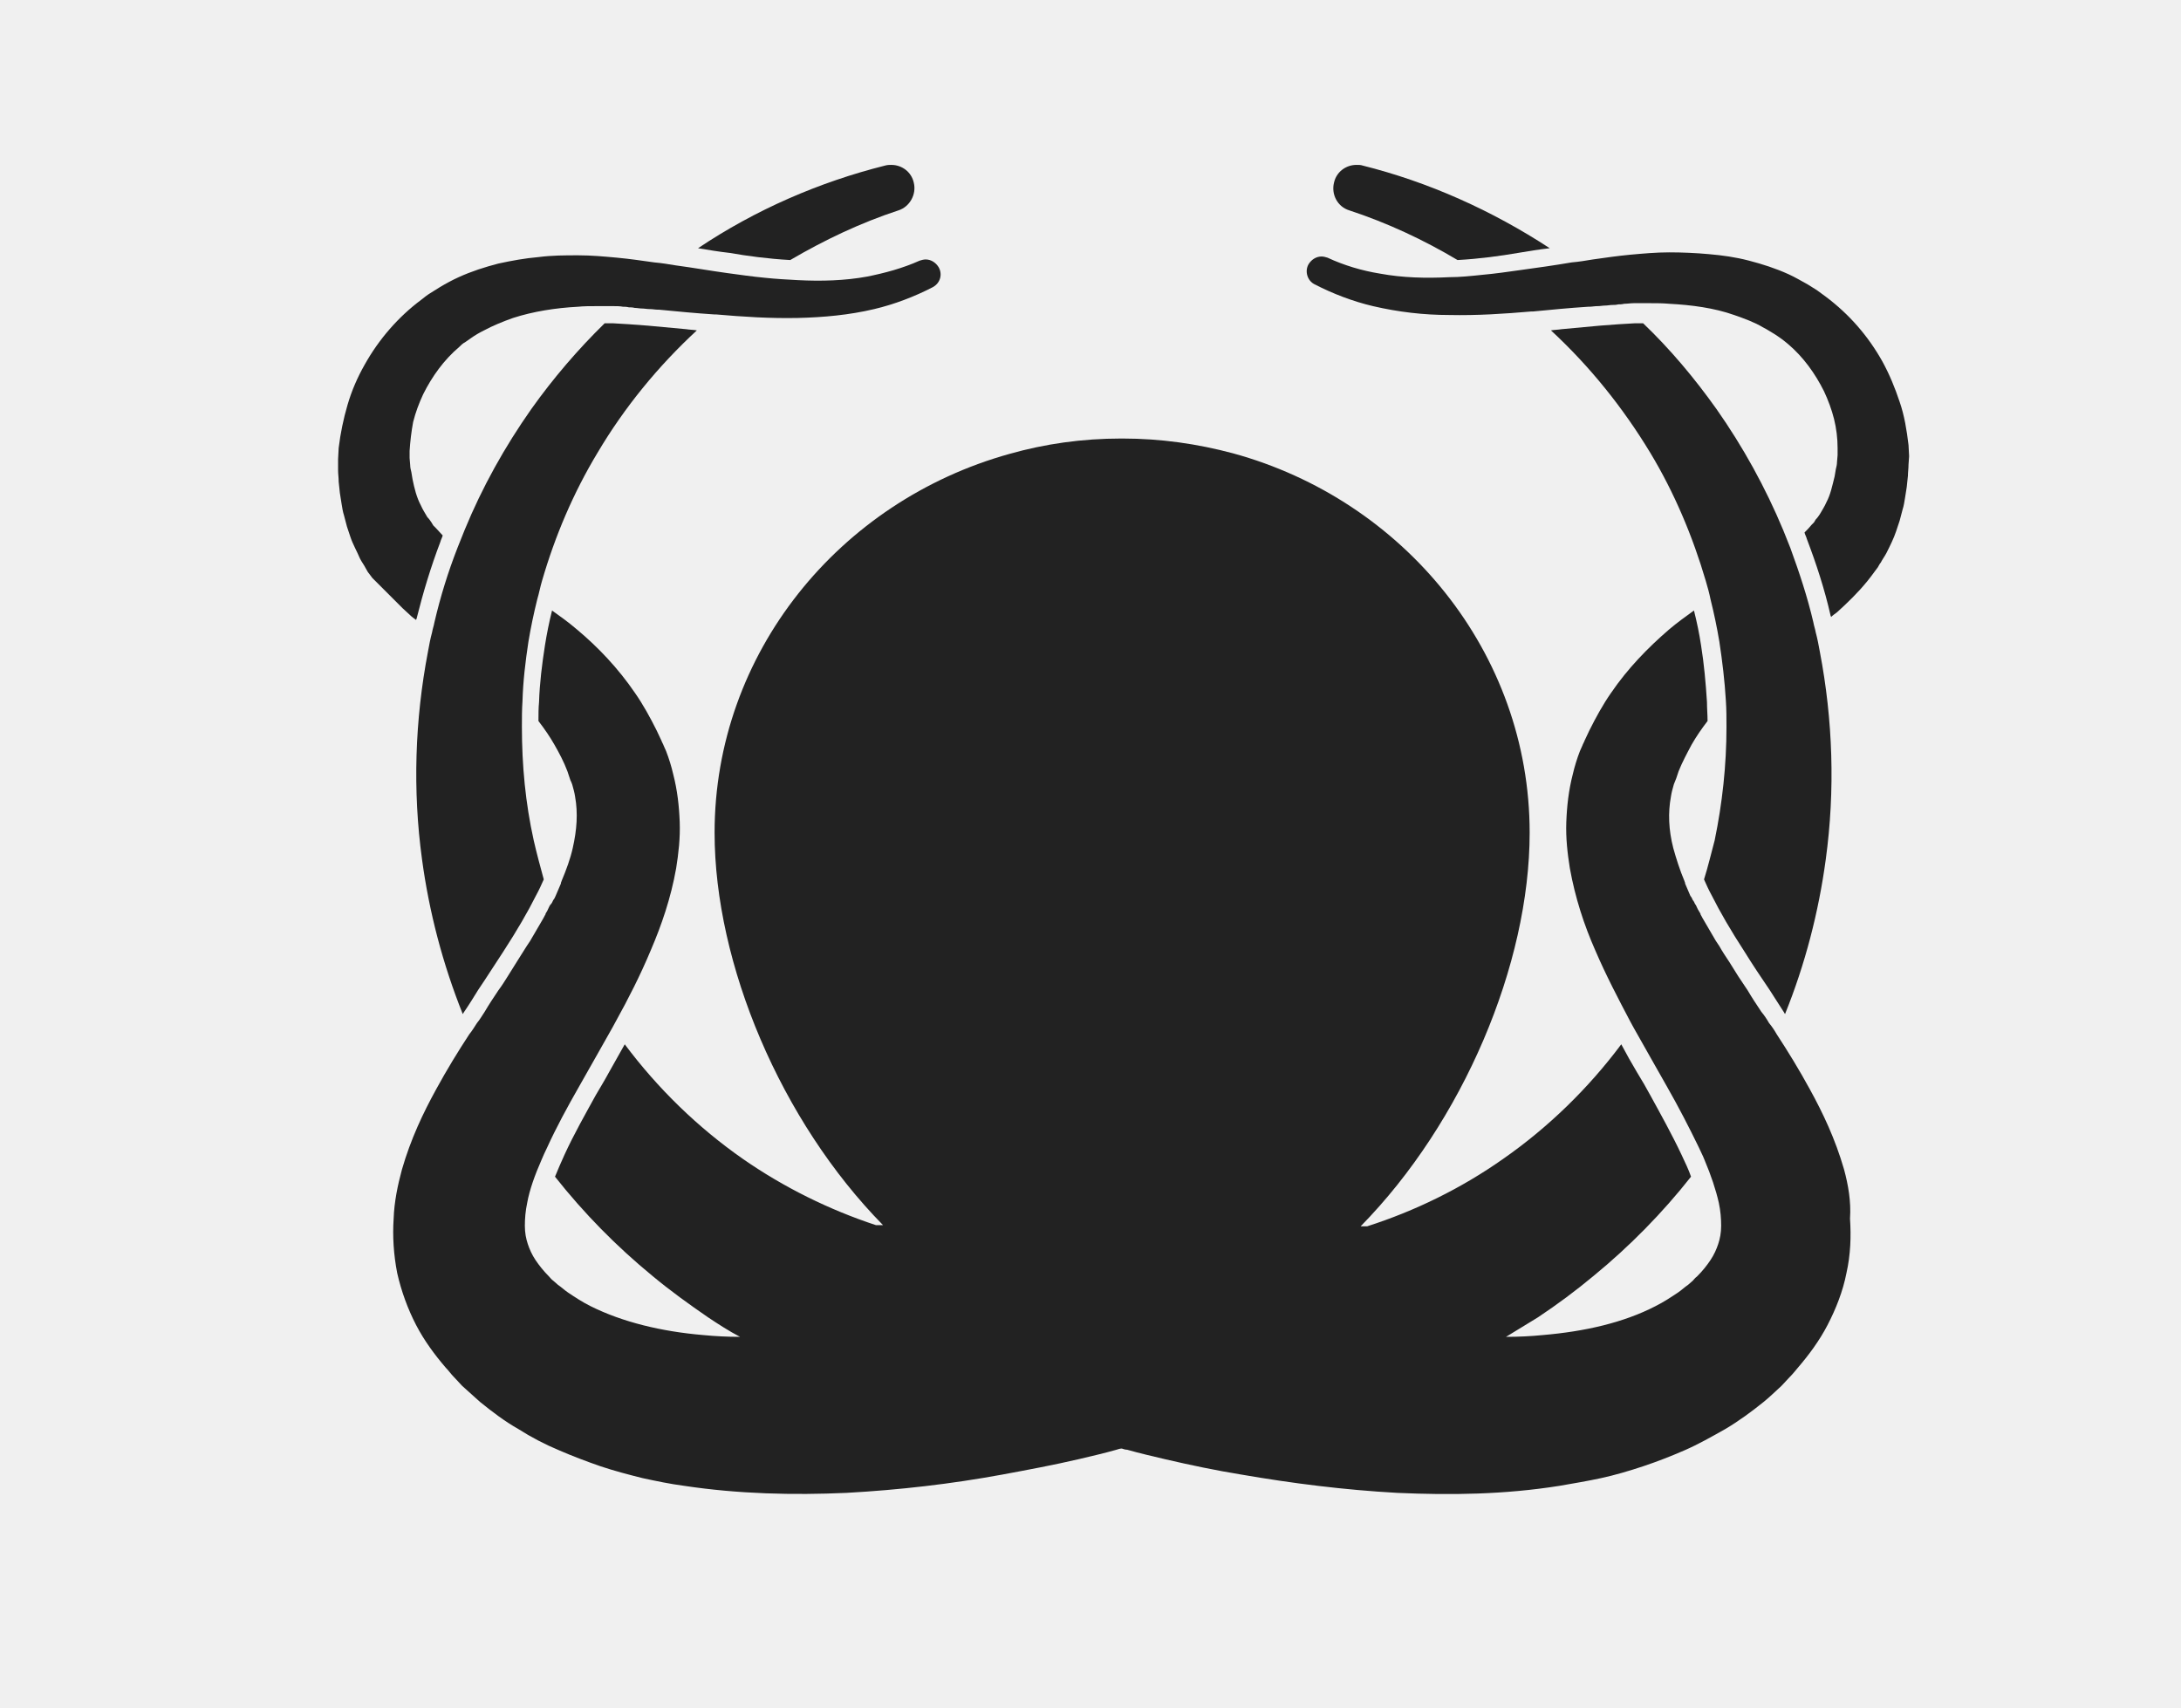
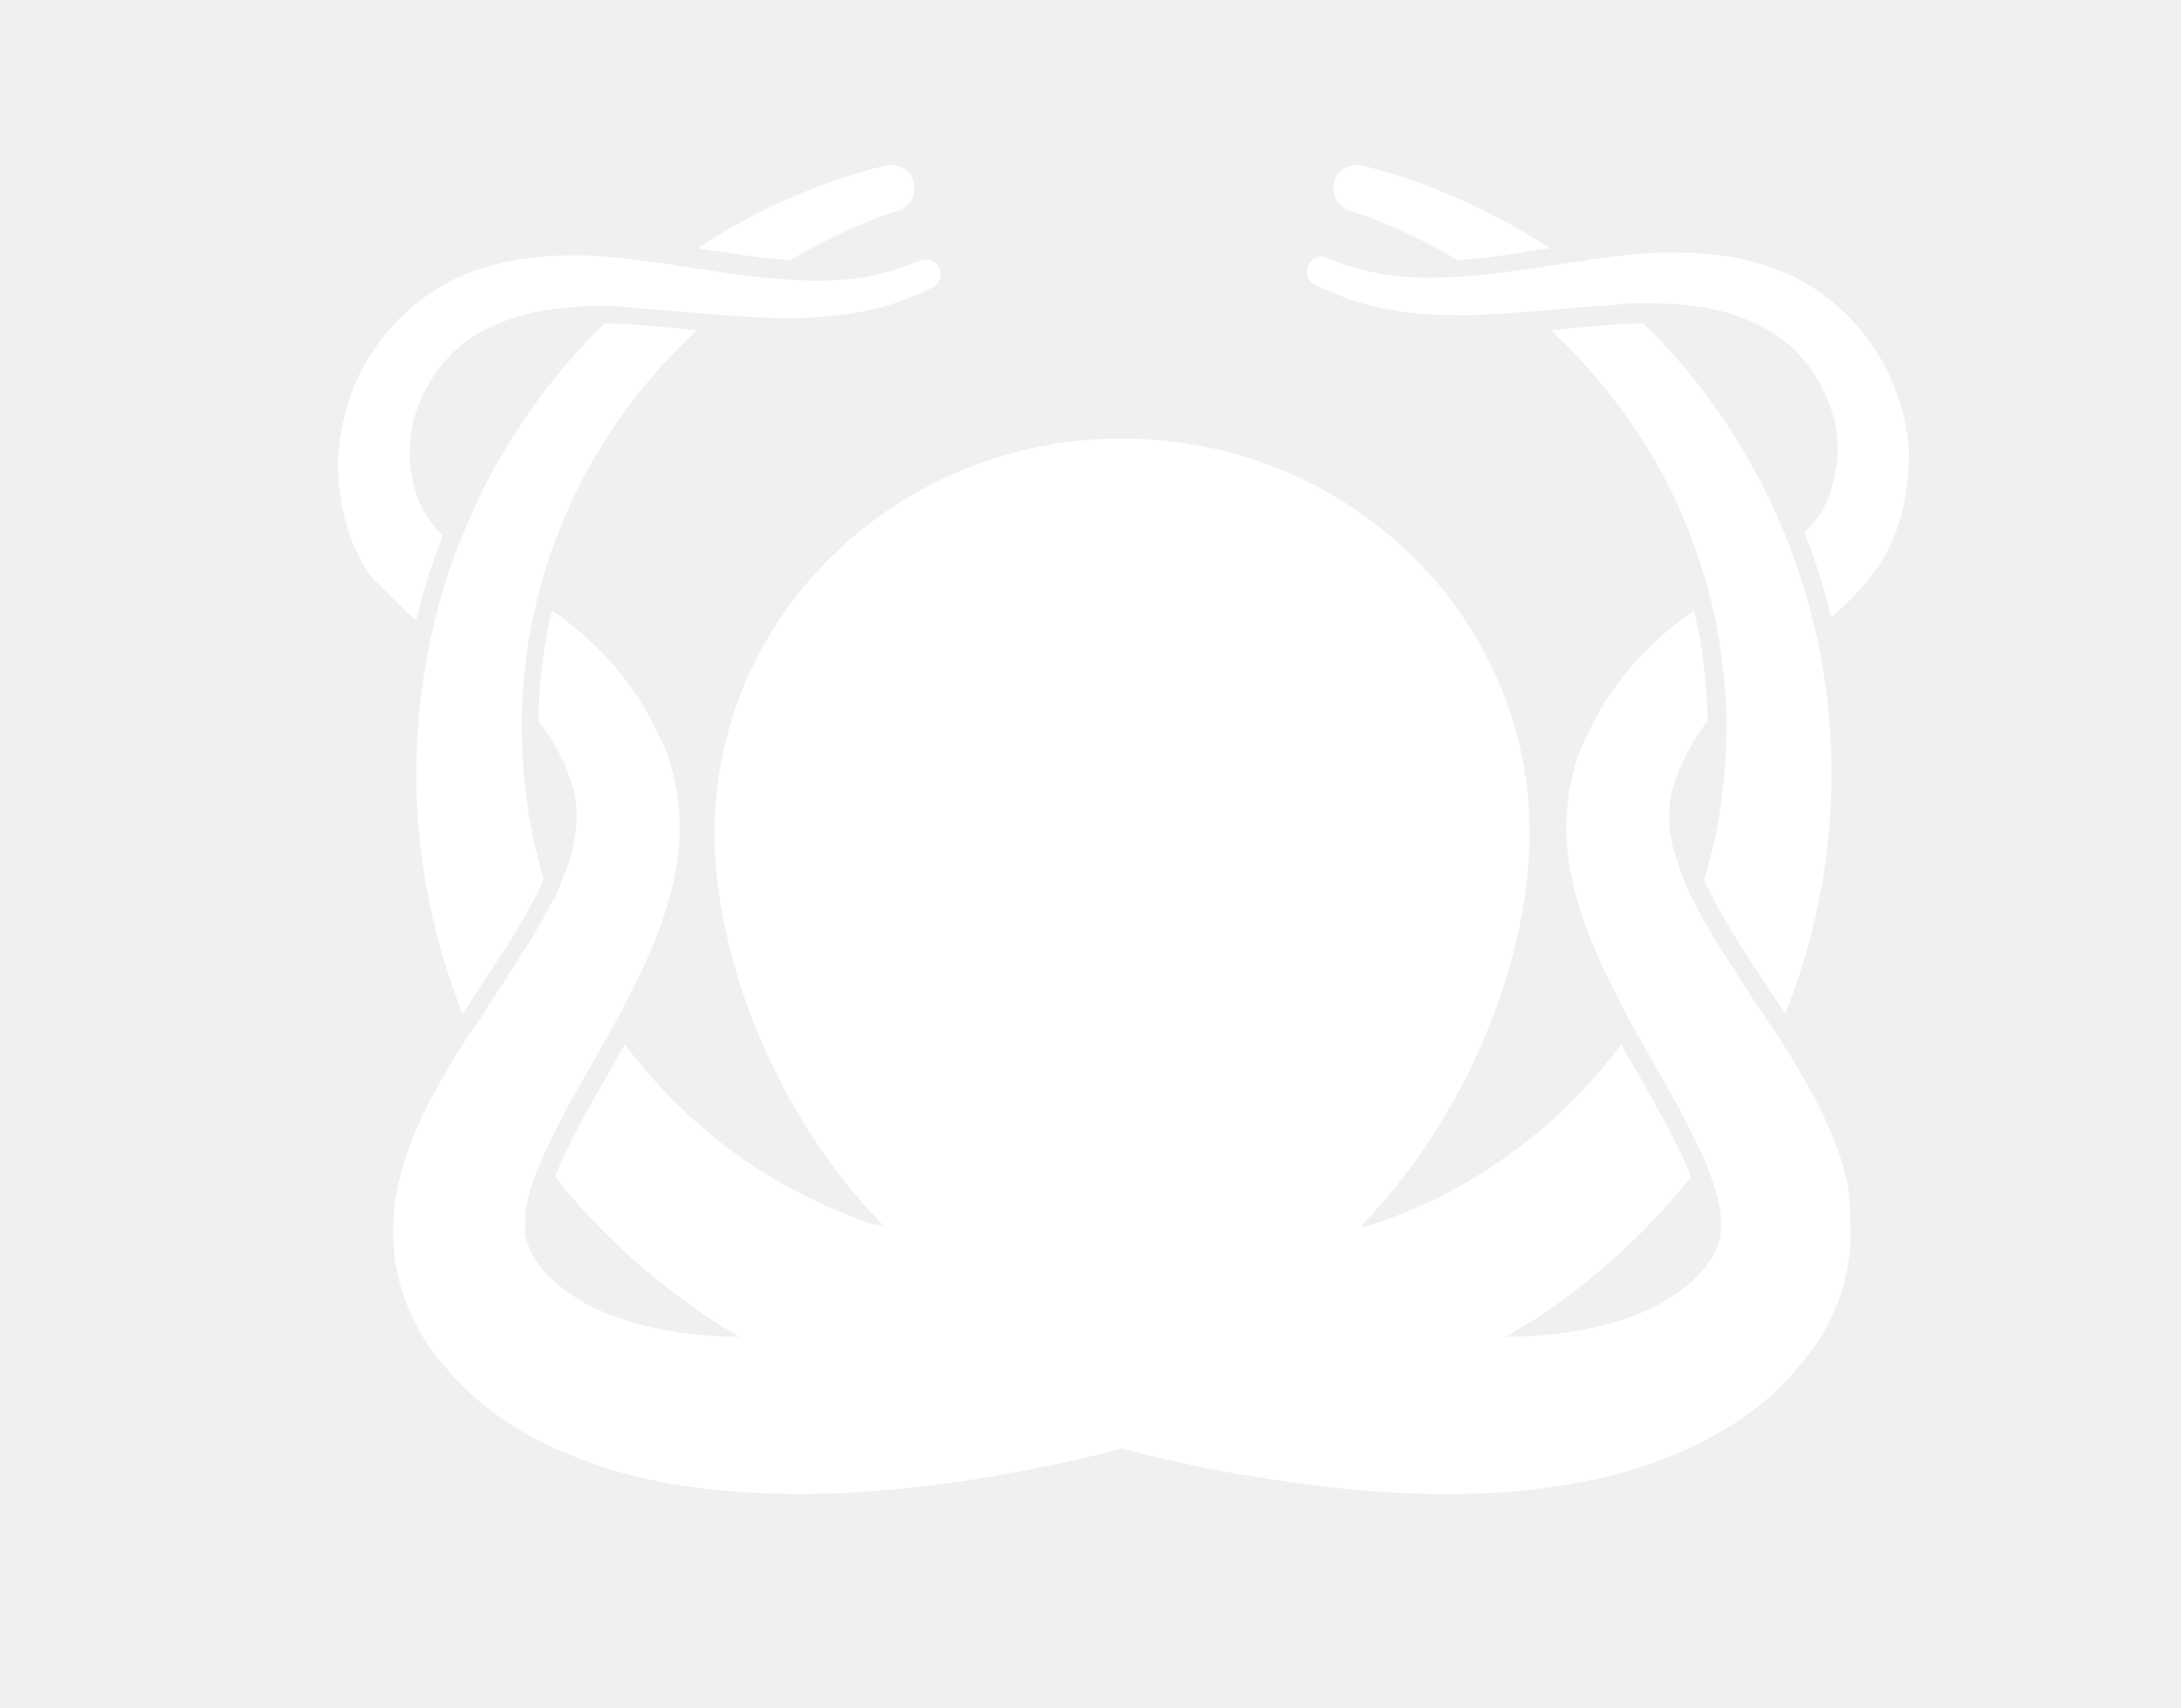
<svg xmlns="http://www.w3.org/2000/svg" version="1.1" id="Layer_1" x="0px" y="0px" viewBox="0 0 369 289" style="enable-background:new 0 0 369 289;" xml:space="preserve">
  <style type="text/css">
- 	.st0{fill:#222;}
+ 	.st0{fill:white;}
</style>
  <g>
    <path class="st0" d="M228.3,35.6c6.4,2.1,12.6,5,18.3,8.4c3.7-0.2,7.3-0.7,10.2-1.2c1.8-0.3,3.6-0.6,5.4-0.8   c-9.8-6.4-20.5-11.2-31.7-14c-0.3-0.1-0.6-0.1-1-0.1c-1.8,0-3.4,1.2-3.8,3C225.2,32.9,226.3,35,228.3,35.6z" />
    <path class="st0" d="M288.3,148.8c0.4,0.9,0.8,1.8,1.3,2.7c1.4,2.8,3.2,5.9,5.6,9.6c1.3,2.1,2.7,4.2,4.2,6.4   c0.8,1.3,1.7,2.6,2.5,3.9c0,0.1,0.1,0.1,0.1,0.2c3.4-8.4,5.7-17.3,6.9-26.2c1.6-11.7,1.2-23.6-1-35.1c-0.2-1.1-0.4-2.2-0.7-3.3   c-0.1-0.6-0.3-1.1-0.4-1.7c-1-4.3-2.4-8.5-3.9-12.6c-0.4-1-0.8-2-1.2-3c-3-7.2-6.8-14.1-11.3-20.5c-3.7-5.2-7.8-10.1-12.4-14.5   c-0.5,0-0.9,0-1.4,0c-1.7,0.1-3.6,0.2-5.9,0.4c-2.1,0.2-4.3,0.4-6.5,0.6c-0.6,0.1-1.2,0.1-1.8,0.2C269,62,274.6,69,279.2,76.6   c4.1,6.8,7.2,14.2,9.4,21.7c0.3,1,0.6,2.1,0.8,3.1c0.6,2.4,1.1,4.8,1.5,7.2c0.5,3.3,0.9,6.6,1.1,10c0.1,1.5,0.1,2.9,0.1,4.4   c0,6.5-0.7,12.9-2,19.2C289.5,144.4,289,146.6,288.3,148.8z" />
    <path class="st0" d="M312,197.9c-1.5-5.2-3.6-9.6-5.8-13.6c-1.8-3.3-3.7-6.4-5.6-9.3c-0.4-0.7-0.8-1.3-1.3-1.9   c-0.4-0.7-0.8-1.3-1.3-1.9c-0.8-1.2-1.6-2.4-2.3-3.6c-0.5-0.8-1.1-1.6-1.6-2.4c-0.5-0.8-1-1.6-1.5-2.4c-0.6-0.9-1.2-1.8-1.7-2.7   c-0.2-0.3-0.4-0.6-0.6-0.9c-0.2-0.4-0.5-0.8-0.7-1.2c-0.2-0.4-0.5-0.8-0.7-1.2c-0.2-0.4-0.5-0.8-0.7-1.2c-0.2-0.3-0.3-0.6-0.5-0.9   c0,0,0,0,0-0.1c-0.1-0.2-0.2-0.3-0.3-0.5c-0.2-0.3-0.3-0.6-0.5-1l-0.1-0.1c-0.1-0.2-0.2-0.5-0.4-0.7c-0.1-0.2-0.2-0.5-0.4-0.7   c-0.1-0.2-0.2-0.5-0.3-0.7c-0.2-0.5-0.4-0.9-0.6-1.4v-0.1c0-0.1-0.1-0.2-0.1-0.3c-0.8-1.9-1.4-3.8-1.9-5.6c-0.8-3.1-0.9-6-0.4-8.7   c0.1-0.7,0.3-1.4,0.5-2.1l0.2-0.5c0.1-0.2,0.1-0.3,0.2-0.5l0.4-1.2c0.6-1.5,1.4-3,2.2-4.5c0.8-1.4,1.7-2.7,2.7-4   c0-1.1-0.1-2.1-0.1-3.2c-0.2-3.2-0.5-6.5-1-9.6c-0.3-2-0.7-3.9-1.2-5.9c-1.4,1-2.9,2.1-4.2,3.2c-3.6,3.1-7,6.6-9.8,10.7   c-1.4,2-2.6,4.2-3.7,6.4l-0.8,1.7c-0.1,0.3-0.3,0.6-0.4,0.9l-0.4,0.9c-0.5,1.3-0.9,2.6-1.2,3.9c-0.7,2.7-1,5.4-1.1,8.1   c-0.1,2.7,0.2,5.3,0.6,7.8c0.9,5,2.4,9.6,4.3,13.9c1.8,4.2,3.9,8.2,5.9,12c0.2,0.4,0.4,0.7,0.6,1.1c1.9,3.4,3.8,6.7,5.6,9.9   c2,3.5,3.8,7,5.4,10.3c0.3,0.7,0.7,1.4,1,2.2c1.1,2.6,1.9,5,2.4,7.2c0.3,1.4,0.4,2.7,0.4,3.9c0,1.2-0.2,2.2-0.5,3.1   s-0.7,1.8-1.3,2.7c-0.6,0.9-1.3,1.8-2.3,2.8c-0.3,0.2-0.5,0.5-0.7,0.7l-0.8,0.7c-0.6,0.4-1.1,0.9-1.7,1.3c-1.2,0.8-2.4,1.6-3.8,2.3   c-5.4,2.8-12,4.3-19.1,4.9c-2,0.2-4.1,0.3-6.2,0.3c1.8-1.1,3.6-2.2,5.4-3.3c3.3-2.2,6.4-4.5,9.4-7c6.1-5,11.7-10.7,16.5-16.8   c-0.4-1.2-1-2.4-1.6-3.7c-1.6-3.4-3.6-7-5.3-10.1c-0.7-1.3-1.4-2.5-2.2-3.8c-0.9-1.5-1.8-3.1-2.7-4.8c-5.6,7.5-12.4,14.1-20,19.4   c-7.1,5-14.9,8.8-23,11.4h-1.1c17.3-17.6,28.6-44.3,28.6-66.6c0-30.5-21.3-56.3-50.2-64.2c-6-1.6-12.2-2.5-18.7-2.5h-0.2   c-6.6,0-12.9,0.9-18.9,2.6c-28.8,8-49.9,33.7-49.9,64.1c0,22.2,11.2,48.8,28.5,66.4h-1.2c-7.9-2.6-15.6-6.4-22.5-11.2   c-7.6-5.3-14.4-11.9-20-19.4c-0.9,1.6-1.8,3.2-2.7,4.8c-0.7,1.3-1.5,2.6-2.2,3.8c-1.7,3.1-3.7,6.6-5.3,10.1   c-0.6,1.3-1.1,2.5-1.6,3.7c4.9,6.2,10.4,11.8,16.5,16.8c3,2.5,6.2,4.8,9.4,7c1.8,1.2,3.5,2.3,5.4,3.3c-2.1,0-4.1-0.1-6.2-0.3   c-7.1-0.6-13.7-2.2-19.1-4.9c-1.4-0.7-2.6-1.5-3.8-2.3c-0.6-0.4-1.1-0.9-1.7-1.3l-0.8-0.7c-0.3-0.2-0.5-0.5-0.7-0.7   c-0.9-0.9-1.7-1.9-2.3-2.8c-0.6-0.9-1-1.8-1.3-2.7c-0.3-0.9-0.5-1.9-0.5-3.1s0.1-2.5,0.4-3.9c0.4-2.2,1.3-4.7,2.4-7.2   c0.3-0.7,0.6-1.4,1-2.2c1.5-3.3,3.4-6.8,5.4-10.3c1.8-3.2,3.7-6.5,5.6-9.9c0.2-0.4,0.4-0.7,0.6-1.1c2.1-3.8,4.1-7.7,5.9-12   c1.8-4.2,3.4-8.8,4.3-13.9c0.4-2.5,0.7-5.1,0.6-7.8c-0.1-2.7-0.4-5.4-1.1-8.1c-0.3-1.3-0.7-2.6-1.2-3.9l-0.4-0.9   c-0.1-0.3-0.3-0.6-0.4-0.9l-0.8-1.7c-1.1-2.2-2.3-4.4-3.7-6.4c-2.8-4.1-6.2-7.7-9.8-10.7c-1.4-1.2-2.8-2.2-4.2-3.2   c-0.5,2-0.9,4-1.2,5.9c-0.5,3.2-0.9,6.4-1,9.6c-0.1,1-0.1,2.1-0.1,3.2c1,1.3,1.9,2.6,2.7,4c0.8,1.4,1.6,2.9,2.2,4.5l0.4,1.2   c0.1,0.2,0.1,0.4,0.2,0.5l0.2,0.5c0.2,0.7,0.4,1.4,0.5,2.1c0.5,2.8,0.3,5.6-0.4,8.7c-0.4,1.8-1.1,3.7-1.9,5.6   c0,0.1-0.1,0.2-0.1,0.3v0.1c-0.2,0.5-0.4,0.9-0.6,1.4c-0.1,0.2-0.2,0.5-0.3,0.7c-0.1,0.2-0.2,0.5-0.4,0.7c-0.1,0.2-0.2,0.5-0.4,0.7   l-0.1,0.1c-0.2,0.3-0.3,0.6-0.5,1c-0.1,0.2-0.2,0.3-0.3,0.5c0,0,0,0,0,0.1c-0.2,0.3-0.3,0.6-0.5,0.9c-0.2,0.4-0.5,0.8-0.7,1.2   c-0.2,0.4-0.5,0.8-0.7,1.2c-0.2,0.4-0.5,0.8-0.7,1.2c-0.2,0.3-0.4,0.6-0.6,0.9c-0.6,0.9-1.1,1.8-1.7,2.7c-0.5,0.8-1,1.6-1.5,2.4   s-1,1.6-1.6,2.4c-0.8,1.2-1.6,2.4-2.3,3.6c-0.4,0.6-0.8,1.3-1.3,1.9c-0.4,0.6-0.8,1.3-1.3,1.9c-1.9,2.9-3.8,6-5.6,9.3   c-2.2,4-4.3,8.4-5.8,13.6c-0.7,2.6-1.3,5.4-1.4,8.3c-0.2,3,0,6.1,0.6,9.2c0.7,3.1,1.8,6.1,3.2,8.8c1.4,2.7,3.2,5.1,5,7.2   c0.5,0.5,0.9,1.1,1.4,1.6l1.4,1.5c1,0.9,2,1.8,3,2.7c2.1,1.7,4.2,3.3,6.5,4.6c2.2,1.4,4.5,2.6,6.9,3.6c2.3,1,4.7,1.9,7,2.7   c2.4,0.8,4.7,1.4,7.1,2c2.3,0.5,4.7,1,7,1.3c9.3,1.4,18.5,1.6,27.5,1.2c9-0.5,17.7-1.5,26.4-3.1c4.3-0.8,8.6-1.6,12.9-2.6   c2.1-0.5,4.3-1,6.4-1.6c0.3-0.1,0.6-0.2,0.9-0.2c0.3,0.1,0.6,0.2,0.9,0.2c2.1,0.6,4.3,1.1,6.4,1.6c4.3,1,8.6,1.9,12.9,2.6   c8.7,1.5,17.4,2.6,26.4,3.1c9,0.4,18.1,0.3,27.5-1.2c2.3-0.4,4.7-0.8,7-1.3s4.7-1.2,7.1-2c2.4-0.8,4.7-1.7,7-2.7s4.6-2.3,6.9-3.6   c2.2-1.3,4.4-2.9,6.5-4.6c1-0.8,2-1.8,3-2.7l1.4-1.5c0.5-0.5,0.9-1,1.4-1.6c1.8-2.1,3.6-4.5,5-7.2c1.4-2.7,2.6-5.7,3.2-8.8   c0.7-3.1,0.8-6.2,0.6-9.2C313.2,203.3,312.7,200.5,312,197.9z" />
    <path class="st0" d="M322.9,75.3c-0.3-2.5-0.7-5-1.5-7.3c-0.8-2.4-1.7-4.6-2.9-6.8c-2.4-4.3-5.6-8-9.6-11c-0.5-0.4-1-0.7-1.5-1.1   l-1.6-1c-1.1-0.6-2.1-1.2-3.2-1.7c-2.2-1-4.4-1.7-6.7-2.3c-2.3-0.6-4.5-0.9-6.8-1.1c-2.2-0.2-4.5-0.3-6.7-0.3s-4.4,0.2-6.6,0.4   c-2.1,0.2-4.2,0.5-6.3,0.8c-1.2,0.2-2.4,0.4-3.6,0.5c-2.9,0.5-5.8,0.9-8.7,1.3c-2.1,0.3-4.2,0.6-6.4,0.8c-1.9,0.2-3.8,0.4-5.6,0.4   c-4,0.2-7.9,0.1-11.7-0.6c-3.1-0.5-6.1-1.4-8.9-2.7c-0.3-0.1-0.7-0.2-1-0.2c-0.9,0-1.7,0.5-2.2,1.3c-0.7,1.2-0.2,2.8,1,3.4   c3.1,1.6,6.5,2.9,9.9,3.7c4.3,1,8.6,1.5,12.9,1.5c4.7,0.1,9.3-0.2,13.9-0.6c0.1,0,0.2,0,0.3,0c3.1-0.3,6.2-0.6,9.3-0.8   c0.1,0,0.2,0,0.2,0c0.4,0,0.9-0.1,1.3-0.1c0,0,0,0,0.1,0c0.4,0,0.9-0.1,1.3-0.1c0.4,0,0.8-0.1,1.2-0.1c0.3,0,0.6,0,1-0.1   c0.3,0,0.6,0,1-0.1c0.5,0,1.1-0.1,1.6-0.1c0.4,0,0.8,0,1.2,0h0.1c0.1,0,0.2,0,0.3,0c0.4,0,0.8,0,1.3,0c1,0,2,0,3.1,0.1   c3.8,0.2,7.6,0.7,11,1.9c1.7,0.6,3.4,1.2,4.9,2.1c0.8,0.4,1.5,0.9,2.2,1.3l1,0.7c0.3,0.2,0.6,0.5,1,0.8c2.6,2.2,4.6,5,6.1,8   c0.7,1.5,1.3,3.1,1.7,4.7c0.4,1.6,0.6,3.3,0.6,4.9V77l-0.1,1.2c0,0.4-0.1,0.8-0.2,1.2l-0.2,1.2c-0.4,1.6-0.7,3.1-1.4,4.4   c-0.3,0.7-0.7,1.3-1.1,2c-0.2,0.3-0.4,0.6-0.7,0.9l-0.3,0.5l-0.4,0.4c-0.4,0.5-0.8,0.9-1.2,1.3c0.1,0.4,0.3,0.7,0.4,1.1   c1.6,4.2,3,8.5,4,12.9c0,0.1,0.1,0.2,0.1,0.3c0.3-0.3,0.6-0.5,1-0.8l1.3-1.2c1.8-1.7,3.5-3.5,5-5.6l0.6-0.8   c0.2-0.3,0.3-0.6,0.5-0.8c0.3-0.6,0.7-1.1,1-1.7c0.6-1.2,1.2-2.4,1.6-3.6l0.3-0.9c0.1-0.3,0.2-0.6,0.3-0.9l0.5-1.9   c0.2-0.6,0.3-1.3,0.4-1.9l0.3-1.9l0.2-1.9c0-0.6,0.1-1.2,0.1-1.9l0.1-1.4L322.9,75.3z" />
    <path class="st0" d="M133.7,44c5.8-3.4,11.9-6.3,18.3-8.4c1.9-0.6,3.1-2.7,2.6-4.7c-0.4-1.8-2-3-3.8-3c-0.3,0-0.6,0-1,0.1   c-11.2,2.8-22,7.5-31.7,14c1.8,0.3,3.6,0.6,5.4,0.8C126.3,43.3,130,43.8,133.7,44z" />
    <path class="st0" d="M89.4,108.6c0.4-2.4,0.9-4.8,1.5-7.2c0.3-1,0.5-2.1,0.8-3.1c2.2-7.6,5.3-14.9,9.4-21.7   c4.5-7.6,10.2-14.6,16.8-20.7c-0.6-0.1-1.2-0.1-1.8-0.2c-2.2-0.2-4.4-0.4-6.5-0.6c-2.3-0.2-4.2-0.3-5.9-0.4c-0.5,0-1,0-1.4,0   c-4.5,4.4-8.7,9.3-12.4,14.5c-4.5,6.4-8.3,13.2-11.3,20.5c-0.4,1-0.8,2-1.2,3c-1.6,4.1-2.9,8.3-3.9,12.6c-0.1,0.6-0.3,1.1-0.4,1.7   c-0.3,1.1-0.5,2.2-0.7,3.3c-2.2,11.5-2.6,23.4-1,35.1c1.2,8.9,3.5,17.7,6.9,26.2c0-0.1,0.1-0.1,0.1-0.2c0.9-1.3,1.7-2.6,2.5-3.9   c1.5-2.2,2.8-4.3,4.2-6.4c2.4-3.7,4.2-6.8,5.6-9.6c0.5-0.9,0.9-1.8,1.3-2.7c-0.6-2.2-1.2-4.4-1.7-6.6c-1.4-6.3-2-12.7-2-19.2   c0-1.5,0-2.9,0.1-4.4C88.5,115.2,88.9,111.9,89.4,108.6z" />
    <path class="st0" d="M69.4,104.1c0.3,0.3,0.6,0.5,1,0.8c0-0.1,0.1-0.2,0.1-0.3c1.1-4.4,2.4-8.7,4-12.9c0.1-0.4,0.3-0.7,0.4-1.1   c-0.4-0.4-0.8-0.9-1.2-1.3l-0.4-0.4L73,88.4c-0.2-0.3-0.4-0.6-0.7-0.9c-0.4-0.7-0.8-1.3-1.1-2c-0.7-1.3-1.1-2.9-1.4-4.4l-0.2-1.2   c-0.1-0.4-0.2-0.8-0.2-1.2l-0.1-1.2v-1.2c0.1-1.6,0.3-3.3,0.6-4.9c0.4-1.6,1-3.2,1.7-4.7c1.5-3,3.5-5.8,6.1-8   c0.3-0.3,0.6-0.6,1-0.8l1-0.7c0.7-0.5,1.4-0.9,2.2-1.3c1.5-0.8,3.2-1.5,4.9-2.1c3.4-1.1,7.2-1.7,11-1.9c1-0.1,2-0.1,3.1-0.1   c0.4,0,0.8,0,1.3,0c0.1,0,0.2,0,0.3,0h0.1c0.4,0,0.8,0,1.2,0c0.5,0,1.1,0,1.6,0.1c0.3,0,0.6,0,1,0.1c0.3,0,0.6,0,1,0.1   c0.4,0,0.8,0.1,1.2,0.1c0.4,0,0.9,0.1,1.3,0.1c0,0,0,0,0.1,0c0.4,0,0.9,0.1,1.3,0.1c0.1,0,0.2,0,0.2,0c3.1,0.3,6.2,0.6,9.3,0.8   c0.1,0,0.2,0,0.3,0c4.6,0.4,9.2,0.7,13.9,0.6c4.3-0.1,8.7-0.5,12.9-1.5c3.4-0.8,6.8-2.1,9.9-3.7c1.3-0.7,1.7-2.2,1-3.4   c-0.5-0.8-1.3-1.3-2.2-1.3c-0.3,0-0.7,0.1-1,0.2c-2.9,1.3-5.9,2.1-8.9,2.7c-3.8,0.7-7.8,0.8-11.7,0.6c-1.9-0.1-3.7-0.2-5.6-0.4   c-2.1-0.2-4.2-0.5-6.4-0.8c-2.9-0.4-5.7-0.9-8.7-1.3c-1.2-0.2-2.4-0.4-3.6-0.5c-2.1-0.3-4.2-0.6-6.3-0.8c-2.2-0.2-4.3-0.4-6.6-0.4   c-2.2,0-4.4,0-6.7,0.3c-2.3,0.2-4.5,0.6-6.8,1.1c-2.3,0.6-4.5,1.3-6.7,2.3c-1.1,0.5-2.2,1.1-3.2,1.7l-1.6,1c-0.5,0.3-1,0.7-1.5,1.1   c-3.9,2.9-7.2,6.7-9.6,11c-1.2,2.1-2.2,4.4-2.9,6.8c-0.7,2.4-1.2,4.8-1.5,7.3l-0.1,1.9v1.9c0,0.6,0.1,1.2,0.1,1.9l0.2,1.9l0.3,1.9   c0.1,0.6,0.2,1.3,0.4,1.9l0.5,1.9c0.1,0.3,0.2,0.6,0.3,0.9l0.3,0.9c0.4,1.2,1.1,2.4,1.6,3.6c0.3,0.6,0.7,1.1,1,1.7   c0.2,0.3,0.3,0.6,0.5,0.8l0.6,0.8c1.6,1.6,3.4,3.4,5.1,5.1L69.4,104.1z" />
  </g>
</svg>
